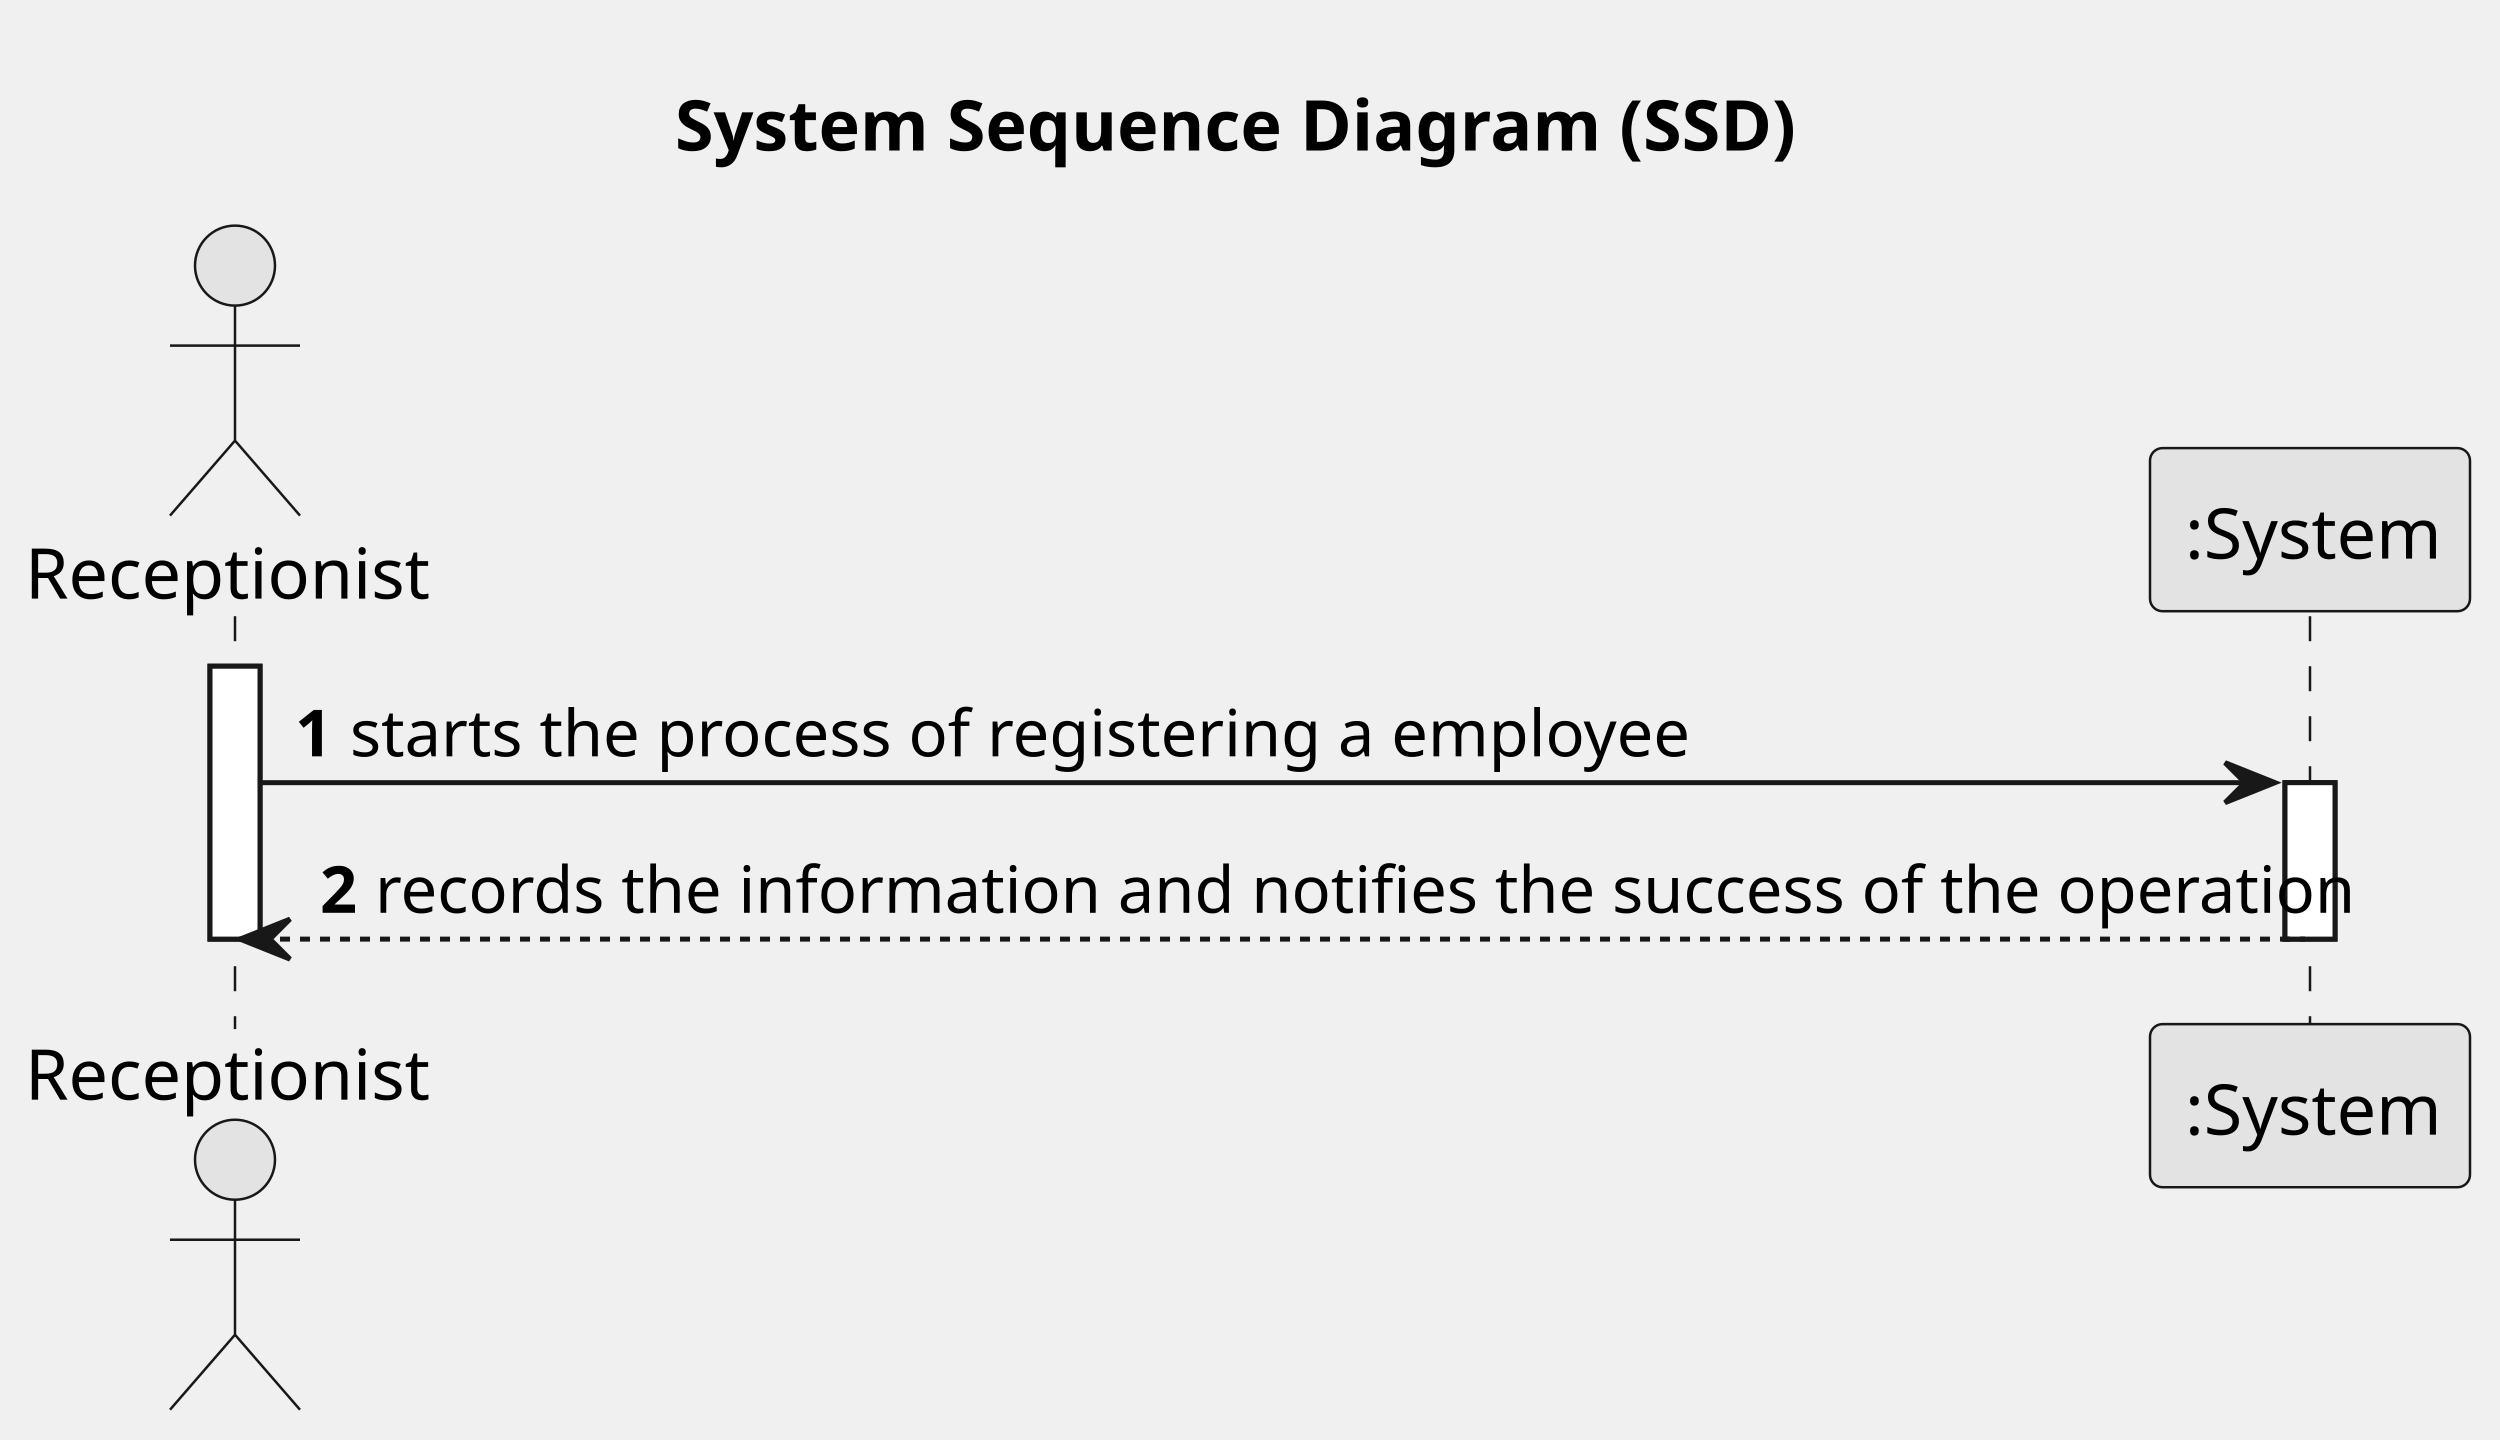
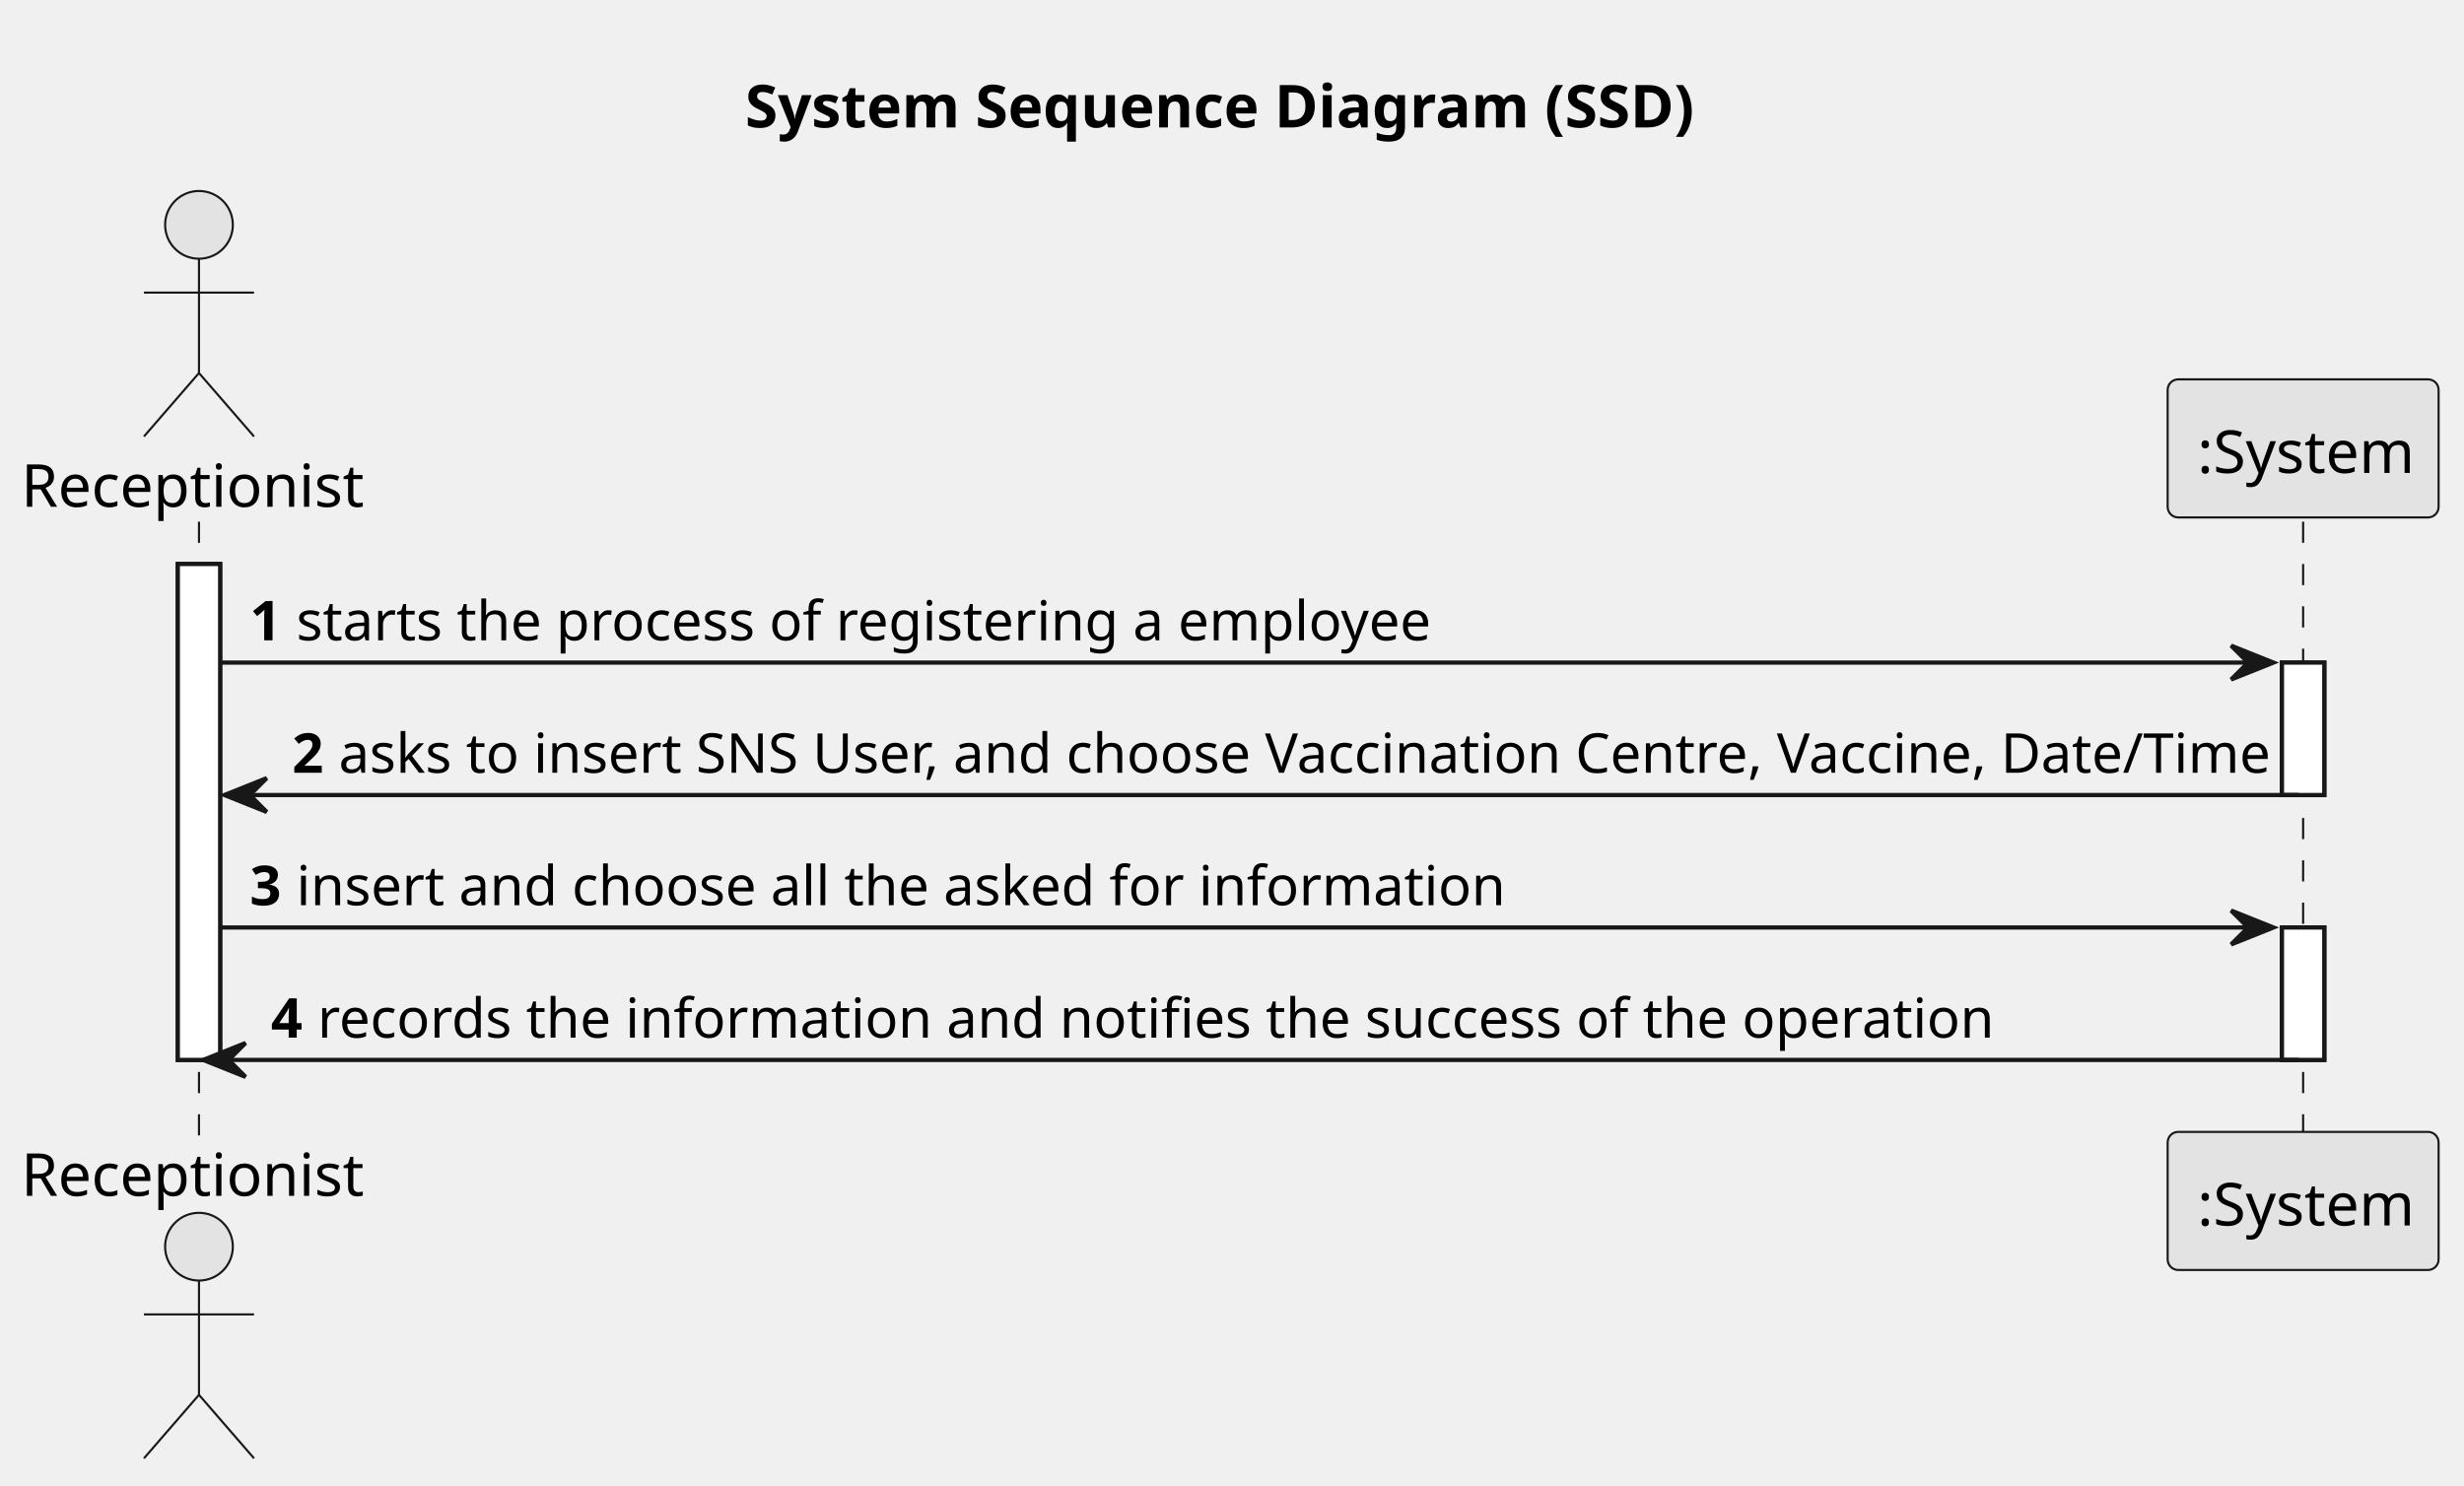
- <svg xmlns="http://www.w3.org/2000/svg" contentStyleType="text/css" height="288px" preserveAspectRatio="none" style="width:500px;height:288px;background:#FFFFFF;" version="1.1" viewBox="0 0 500 288" width="500px" zoomAndPan="magnify">
+ <svg xmlns="http://www.w3.org/2000/svg" contentStyleType="text/css" height="351px" preserveAspectRatio="none" style="width:582px;height:351px;background:#FFFFFF;" version="1.1" viewBox="0 0 582 351" width="582px" zoomAndPan="magnify">
  <defs />
  <g>
-     <text fill="#000000" font-family="sans-serif" font-size="14" font-weight="bold" lengthAdjust="spacing" textLength="228" x="135" y="30.107">System Sequence Diagram (SSD)</text>
-     <rect fill="#FFFFFF" height="54.582" style="stroke:#181818;stroke-width:1.0;" width="10" x="42" y="133.242" />
-     <rect fill="#FFFFFF" height="31.291" style="stroke:#181818;stroke-width:1.0;" width="10" x="457" y="156.533" />
-     <line style="stroke:#181818;stroke-width:0.5;stroke-dasharray:5.0,5.0;" x1="47" x2="47" y1="123.242" y2="205.824" />
-     <line style="stroke:#181818;stroke-width:0.5;stroke-dasharray:5.0,5.0;" x1="462" x2="462" y1="123.242" y2="205.824" />
+     <text fill="#000000" font-family="sans-serif" font-size="14" font-weight="bold" lengthAdjust="spacing" textLength="228" x="176" y="30.107">System Sequence Diagram (SSD)</text>
+     <rect fill="#FFFFFF" height="117.164" style="stroke:#181818;stroke-width:1.0;" width="10" x="42" y="133.242" />
+     <rect fill="#FFFFFF" height="31.291" style="stroke:#181818;stroke-width:1.0;" width="10" x="539" y="156.533" />
+     <rect fill="#FFFFFF" height="31.291" style="stroke:#181818;stroke-width:1.0;" width="10" x="539" y="219.115" />
+     <line style="stroke:#181818;stroke-width:0.5;stroke-dasharray:5.0,5.0;" x1="47" x2="47" y1="123.242" y2="268.406" />
+     <line style="stroke:#181818;stroke-width:0.5;stroke-dasharray:5.0,5.0;" x1="544" x2="544" y1="123.242" y2="268.406" />
    <text fill="#000000" font-family="sans-serif" font-size="14" lengthAdjust="spacing" textLength="78" x="5" y="119.728">Receptionist</text>
    <ellipse cx="47" cy="53.121" fill="#E3E3E3" rx="8" ry="8" style="stroke:#181818;stroke-width:0.5;" />
    <path d="M47,61.121 L47,88.121 M34,69.121 L60,69.121 M47,88.121 L34,103.121 M47,88.121 L60,103.121 " fill="none" style="stroke:#181818;stroke-width:0.5;" />
-     <text fill="#000000" font-family="sans-serif" font-size="14" lengthAdjust="spacing" textLength="78" x="5" y="219.932">Receptionist</text>
-     <ellipse cx="47" cy="231.945" fill="#E3E3E3" rx="8" ry="8" style="stroke:#181818;stroke-width:0.5;" />
-     <path d="M47,239.945 L47,266.945 M34,247.945 L60,247.945 M47,266.945 L34,281.945 M47,266.945 L60,281.945 " fill="none" style="stroke:#181818;stroke-width:0.5;" />
-     <rect fill="#E3E3E3" height="32.621" rx="2.5" ry="2.5" style="stroke:#181818;stroke-width:0.5;" width="64" x="430" y="89.621" />
-     <text fill="#000000" font-family="sans-serif" font-size="14" lengthAdjust="spacing" textLength="50" x="437" y="111.728">:System</text>
-     <rect fill="#E3E3E3" height="32.621" rx="2.5" ry="2.5" style="stroke:#181818;stroke-width:0.5;" width="64" x="430" y="204.824" />
-     <text fill="#000000" font-family="sans-serif" font-size="14" lengthAdjust="spacing" textLength="50" x="437" y="226.932">:System</text>
-     <rect fill="#FFFFFF" height="54.582" style="stroke:#181818;stroke-width:1.0;" width="10" x="42" y="133.242" />
-     <rect fill="#FFFFFF" height="31.291" style="stroke:#181818;stroke-width:1.0;" width="10" x="457" y="156.533" />
-     <polygon fill="#181818" points="445,152.533,455,156.533,445,160.533,449,156.533" style="stroke:#181818;stroke-width:1.0;" />
-     <line style="stroke:#181818;stroke-width:1.0;" x1="52" x2="451" y1="156.533" y2="156.533" />
+     <text fill="#000000" font-family="sans-serif" font-size="14" lengthAdjust="spacing" textLength="78" x="5" y="282.514">Receptionist</text>
+     <ellipse cx="47" cy="294.527" fill="#E3E3E3" rx="8" ry="8" style="stroke:#181818;stroke-width:0.5;" />
+     <path d="M47,302.527 L47,329.527 M34,310.527 L60,310.527 M47,329.527 L34,344.527 M47,329.527 L60,344.527 " fill="none" style="stroke:#181818;stroke-width:0.5;" />
+     <rect fill="#E3E3E3" height="32.621" rx="2.5" ry="2.5" style="stroke:#181818;stroke-width:0.5;" width="64" x="512" y="89.621" />
+     <text fill="#000000" font-family="sans-serif" font-size="14" lengthAdjust="spacing" textLength="50" x="519" y="111.728">:System</text>
+     <rect fill="#E3E3E3" height="32.621" rx="2.5" ry="2.5" style="stroke:#181818;stroke-width:0.5;" width="64" x="512" y="267.406" />
+     <text fill="#000000" font-family="sans-serif" font-size="14" lengthAdjust="spacing" textLength="50" x="519" y="289.514">:System</text>
+     <rect fill="#FFFFFF" height="117.164" style="stroke:#181818;stroke-width:1.0;" width="10" x="42" y="133.242" />
+     <rect fill="#FFFFFF" height="31.291" style="stroke:#181818;stroke-width:1.0;" width="10" x="539" y="156.533" />
+     <rect fill="#FFFFFF" height="31.291" style="stroke:#181818;stroke-width:1.0;" width="10" x="539" y="219.115" />
+     <polygon fill="#181818" points="527,152.533,537,156.533,527,160.533,531,156.533" style="stroke:#181818;stroke-width:1.0;" />
+     <line style="stroke:#181818;stroke-width:1.0;" x1="52" x2="533" y1="156.533" y2="156.533" />
    <text fill="#000000" font-family="sans-serif" font-size="13" font-weight="bold" lengthAdjust="spacing" textLength="7" x="59" y="151.27">1</text>
    <text fill="#000000" font-family="sans-serif" font-size="13" lengthAdjust="spacing" textLength="254" x="70" y="151.27">starts the process of registering a employee</text>
-     <polygon fill="#181818" points="58,183.824,48,187.824,58,191.824,54,187.824" style="stroke:#181818;stroke-width:1.0;" />
-     <line style="stroke:#181818;stroke-width:1.0;stroke-dasharray:2.0,2.0;" x1="52" x2="461" y1="187.824" y2="187.824" />
-     <text fill="#000000" font-family="sans-serif" font-size="13" font-weight="bold" lengthAdjust="spacing" textLength="7" x="64" y="182.561">2</text>
-     <text fill="#000000" font-family="sans-serif" font-size="13" lengthAdjust="spacing" textLength="370" x="75" y="182.561">records the information and notifies the success of the operation</text>
+     <polygon fill="#181818" points="63,183.824,53,187.824,63,191.824,59,187.824" style="stroke:#181818;stroke-width:1.0;" />
+     <line style="stroke:#181818;stroke-width:1.0;" x1="57" x2="543" y1="187.824" y2="187.824" />
+     <text fill="#000000" font-family="sans-serif" font-size="13" font-weight="bold" lengthAdjust="spacing" textLength="7" x="69" y="182.561">2</text>
+     <text fill="#000000" font-family="sans-serif" font-size="13" lengthAdjust="spacing" textLength="452" x="80" y="182.561">asks to insert SNS User, and choose Vaccination Centre, Vaccine, Date/Time</text>
+     <polygon fill="#181818" points="527,215.115,537,219.115,527,223.115,531,219.115" style="stroke:#181818;stroke-width:1.0;" />
+     <line style="stroke:#181818;stroke-width:1.0;" x1="52" x2="533" y1="219.115" y2="219.115" />
+     <text fill="#000000" font-family="sans-serif" font-size="13" font-weight="bold" lengthAdjust="spacing" textLength="7" x="59" y="213.852">3</text>
+     <text fill="#000000" font-family="sans-serif" font-size="13" lengthAdjust="spacing" textLength="266" x="70" y="213.852">insert and choose all the asked for information</text>
+     <polygon fill="#181818" points="58,246.406,48,250.406,58,254.406,54,250.406" style="stroke:#181818;stroke-width:1.0;" />
+     <line style="stroke:#181818;stroke-width:1.0;" x1="52" x2="543" y1="250.406" y2="250.406" />
+     <text fill="#000000" font-family="sans-serif" font-size="13" font-weight="bold" lengthAdjust="spacing" textLength="7" x="64" y="245.144">4</text>
+     <text fill="#000000" font-family="sans-serif" font-size="13" lengthAdjust="spacing" textLength="370" x="75" y="245.144">records the information and notifies the success of the operation</text>
  </g>
</svg>
